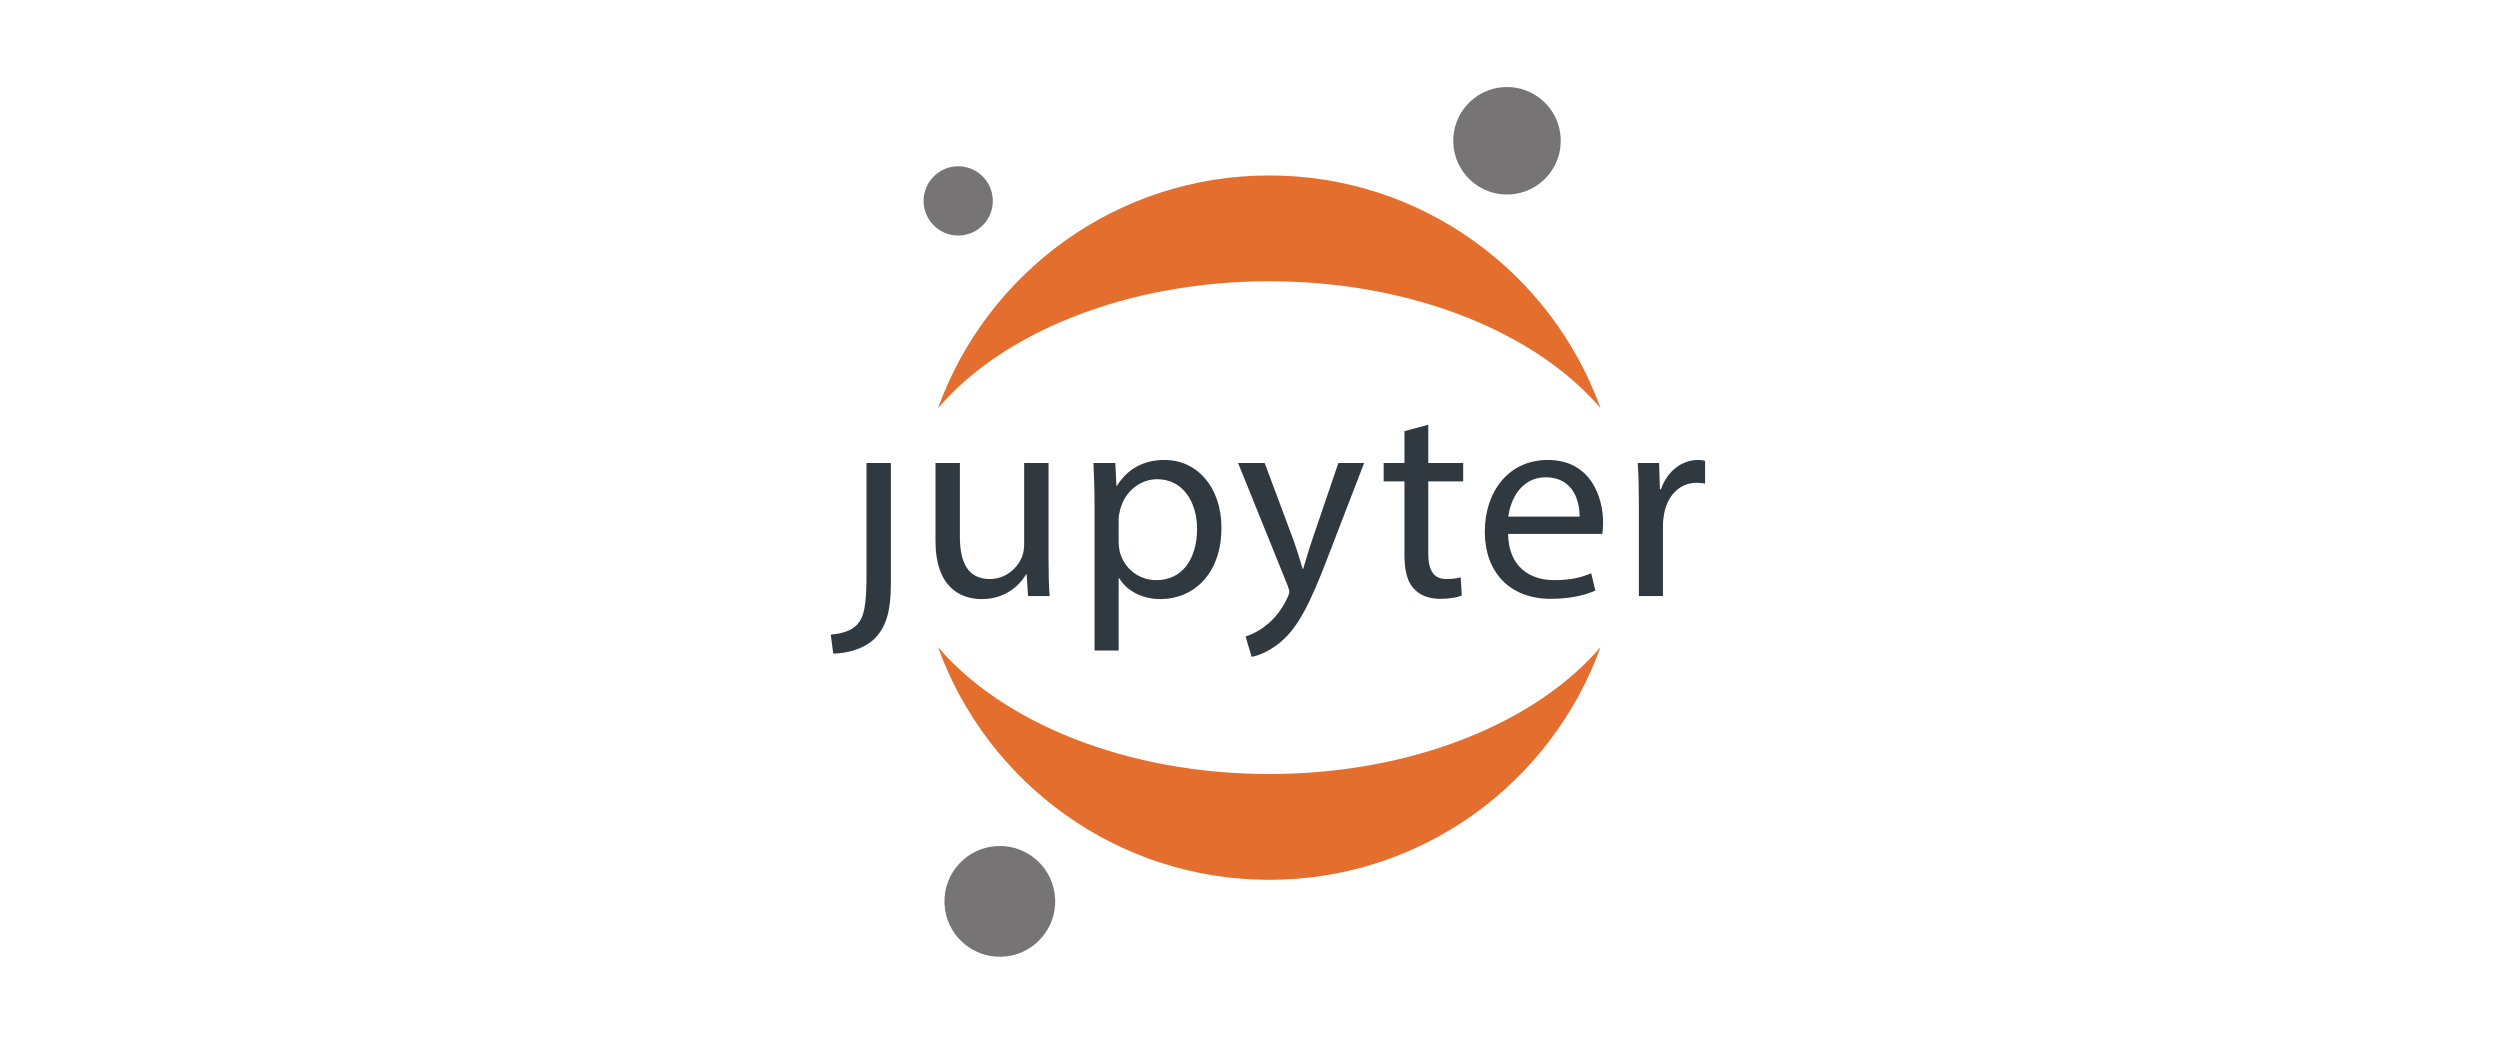
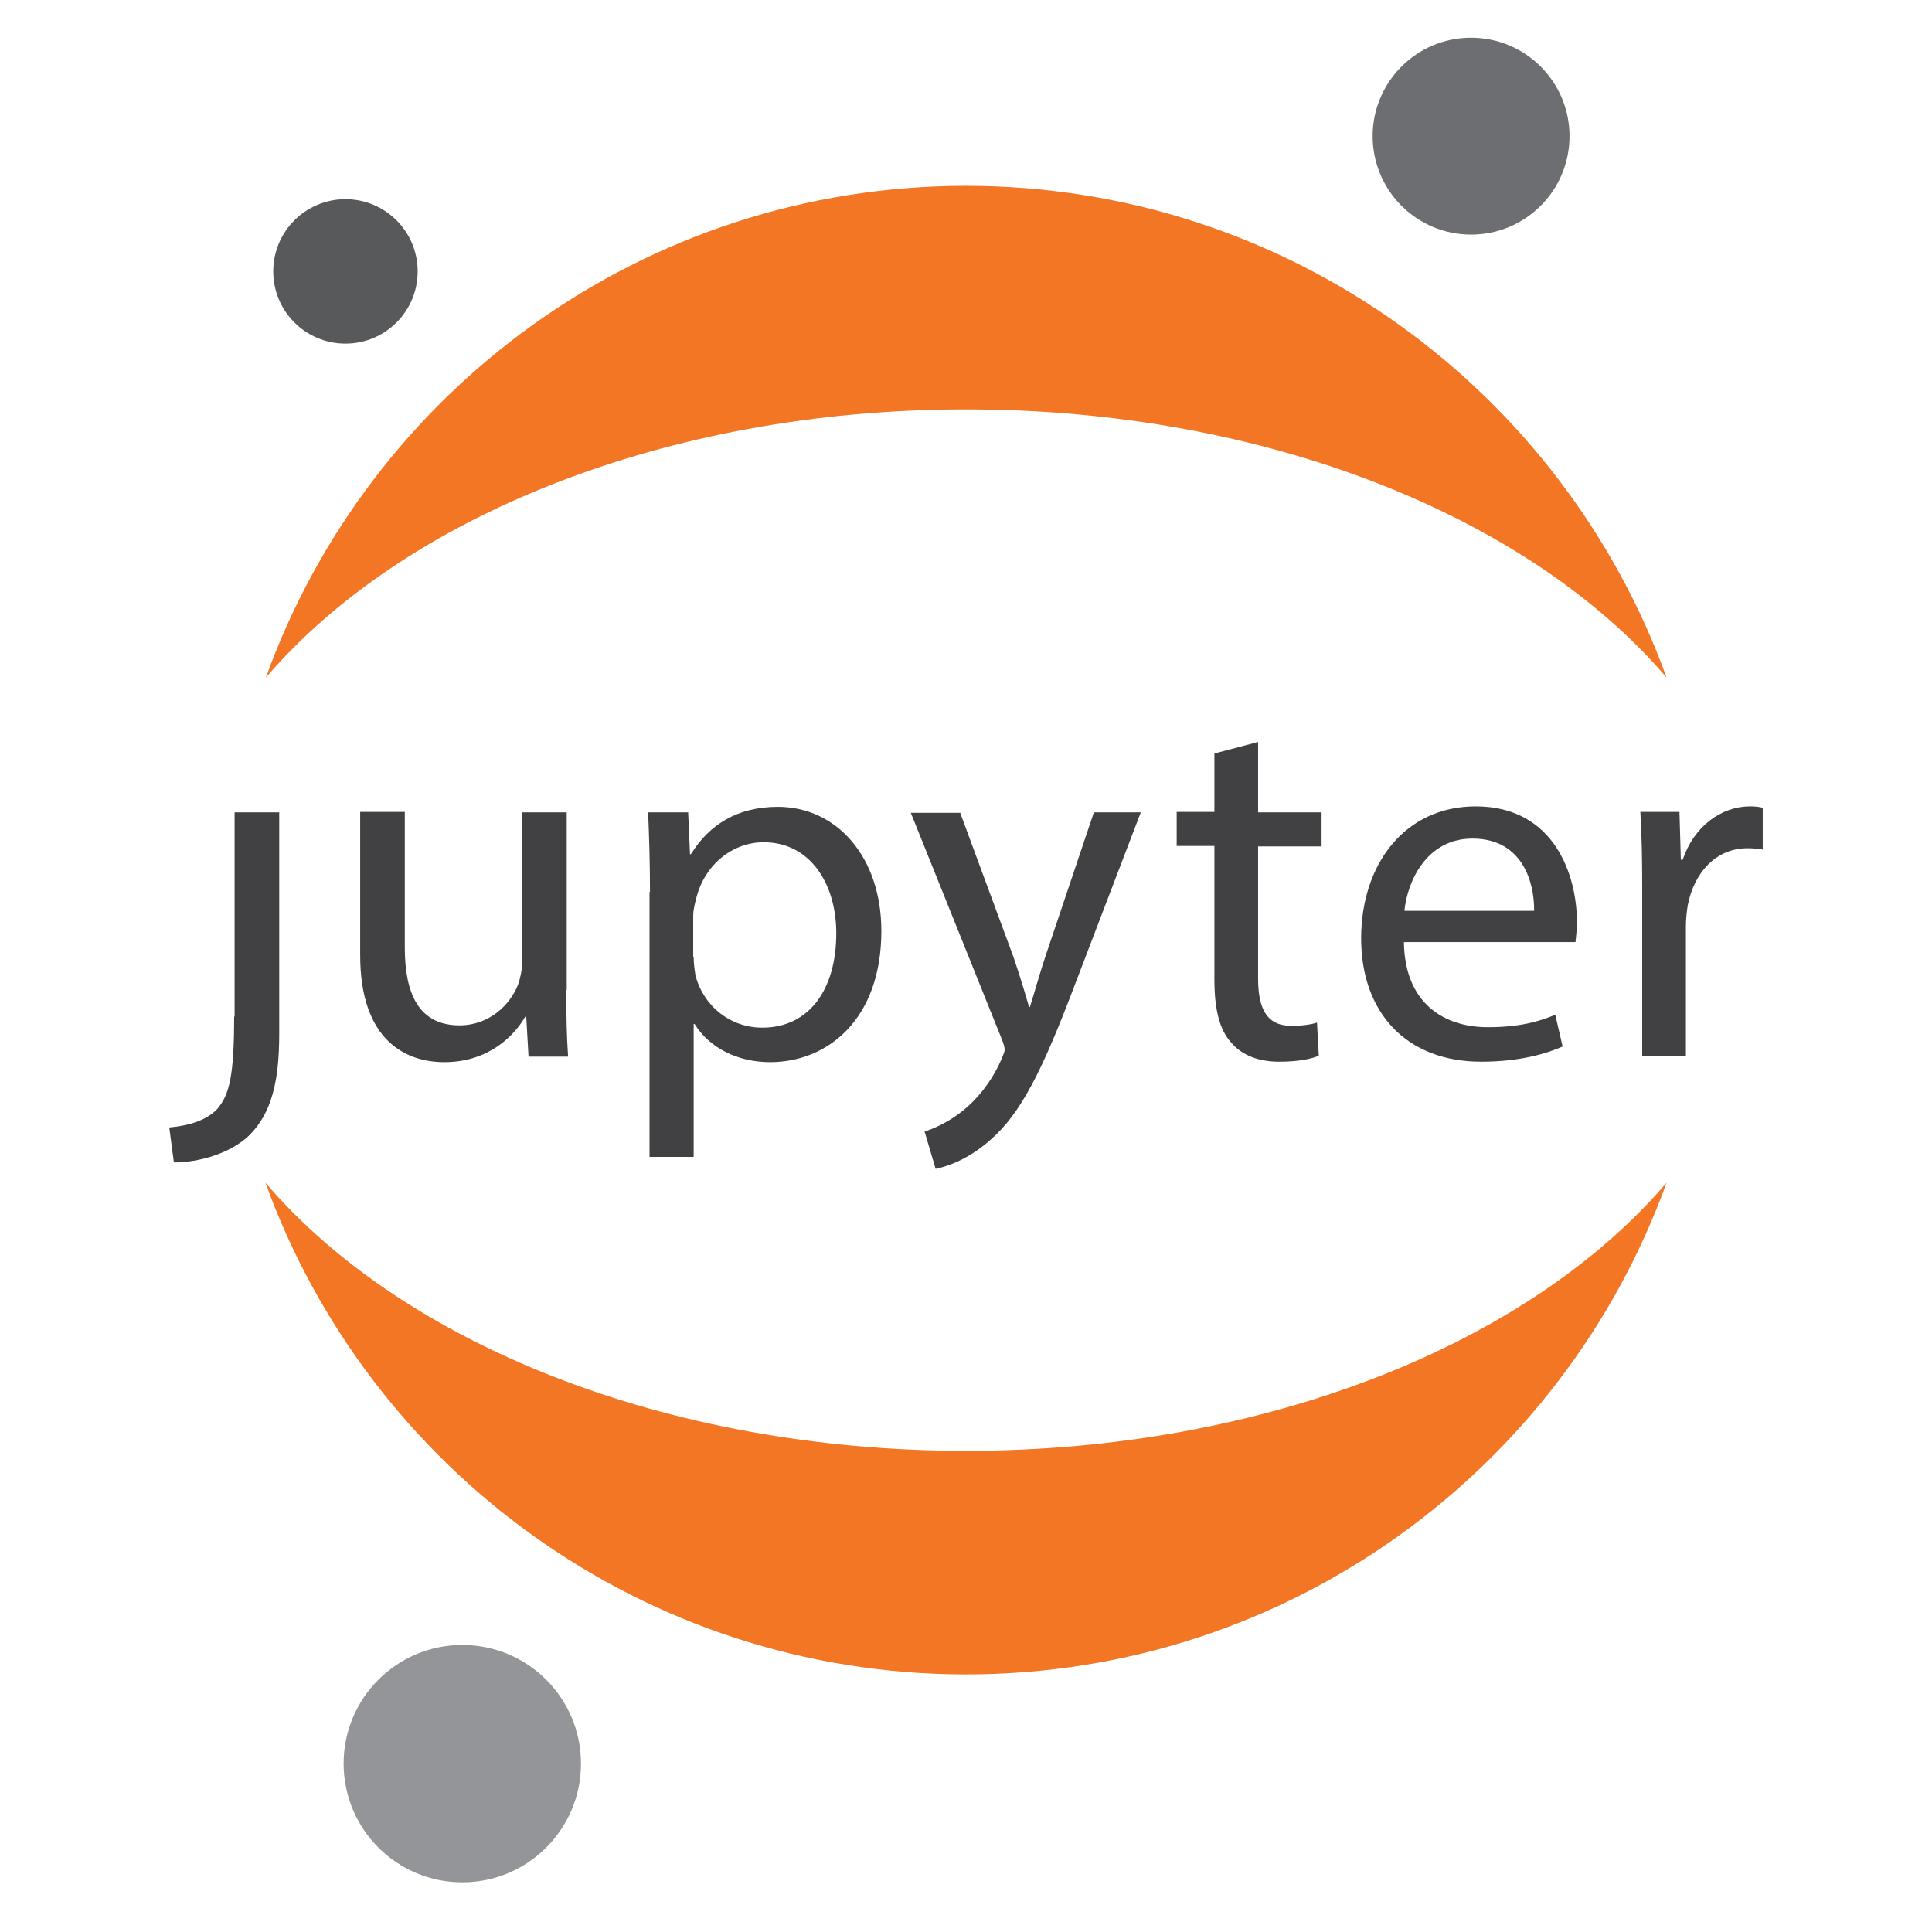
- <svg xmlns="http://www.w3.org/2000/svg" width="747px" height="313px" viewBox="0 0 747 313" version="1.1">
-   <defs />
-   <g id="Page-1" stroke="none" stroke-width="1" fill="none" fill-rule="evenodd">
-     <g id="Artboard">
-       <g id="Group-Copy-4-+-Group-+-Group-Copy">
-         <g id="Group-Copy-4" transform="translate(248, 26)">
-           <path d="M131.257,205.274 C88.668,205.274 51.58,189.962 32.273,167.34 C46.884,207.895 85.684,236.889 131.257,236.889 C176.831,236.889 215.631,207.895 230.242,167.34 C210.935,189.962 173.848,205.274 131.257,205.274" id="Fill-9" fill="#E46E2E" />
-           <path d="M131.257,58.041 C173.848,58.041 210.935,73.352 230.242,95.974 C215.631,55.42 176.831,26.425 131.257,26.425 C85.684,26.425 46.884,55.42 32.273,95.974 C51.58,73.352 88.668,58.041 131.257,58.041" id="Fill-10" fill="#E46E2E" />
-           <path d="M51.457,259.865 C42.325,260.256 34.605,253.17 34.214,244.038 C33.822,234.907 40.908,227.187 50.04,226.795 C59.172,226.404 66.892,233.49 67.283,242.622 C67.674,251.753 60.589,259.474 51.457,259.865 Z" id="Fill-11" fill="#767474" />
-           <path d="M38.757,44.365 C33.05,44.609 28.225,40.181 27.98,34.474 C27.736,28.766 32.164,23.941 37.872,23.696 C43.579,23.451 48.405,27.88 48.649,33.588 C48.894,39.295 44.465,44.121 38.757,44.365 Z" id="Fill-12" fill="#767474" />
-           <path d="M202.982,32.11 C194.119,32.489 186.626,25.613 186.247,16.75 C185.867,7.887 192.744,0.394 201.607,0.015 C210.47,-0.365 217.962,6.512 218.341,15.375 C218.721,24.238 211.844,31.73 202.982,32.11 Z" id="Fill-8" fill="#767474" />
-           <g id="Group-Copy" transform="translate(0, 100.8707)" fill="#313940">
-             <path d="M10.91,44.749 C10.91,54.281 10.165,57.403 8.178,59.703 C6.44,61.593 3.542,62.497 0.23,62.744 L0.975,68.413 C4.866,68.413 10.165,67.099 13.394,63.894 C16.954,60.279 18.196,55.266 18.196,47.543 L18.196,11.47 L10.91,11.47 L10.91,44.749" id="Fill-1" />
-             <path d="M65.305,40.394 C65.305,44.502 65.387,48.118 65.636,51.24 L59.178,51.24 L58.764,44.749 L58.599,44.749 C56.694,47.953 52.471,52.143 45.352,52.143 C39.06,52.143 31.525,48.693 31.525,34.725 L31.525,11.47 L38.812,11.47 L38.812,33.492 C38.812,41.051 41.129,46.146 47.753,46.146 C52.637,46.146 56.032,42.777 57.357,39.572 C57.771,38.504 58.019,37.189 58.019,35.874 L58.019,11.47 L65.305,11.47 L65.305,40.394" id="Fill-2" />
-             <path d="M79.049,24.453 C79.049,19.359 78.884,15.25 78.718,11.47 L85.259,11.47 L85.59,18.29 L85.756,18.29 C88.736,13.442 93.455,10.566 99.995,10.566 C109.682,10.566 116.968,18.701 116.968,30.78 C116.968,45.078 108.192,52.143 98.754,52.143 C93.455,52.143 88.819,49.843 86.418,45.899 L86.253,45.899 L86.253,67.509 L79.049,67.509 L79.049,24.453 L79.049,24.453 Z M86.253,35.053 C86.253,36.121 86.418,37.108 86.584,38.011 C87.908,43.023 92.296,46.474 97.512,46.474 C105.211,46.474 109.682,40.23 109.682,31.109 C109.682,23.139 105.46,16.318 97.761,16.318 C92.793,16.318 88.157,19.852 86.749,25.275 C86.501,26.179 86.253,27.247 86.253,28.233 L86.253,35.053 L86.253,35.053 Z" id="Fill-3" />
-             <path d="M129.884,11.47 L138.66,34.971 C139.571,37.601 140.564,40.722 141.227,43.106 L141.392,43.106 C142.138,40.722 142.966,37.682 143.959,34.806 L151.907,11.47 L159.607,11.47 L148.678,39.819 C143.462,53.458 139.902,60.443 134.935,64.716 C131.375,67.838 127.815,69.07 125.994,69.399 L124.172,63.319 C125.994,62.744 128.394,61.593 130.547,59.786 C132.534,58.224 135.018,55.43 136.674,51.733 C137.005,50.994 137.253,50.419 137.253,50.008 C137.253,49.596 137.088,49.022 136.756,48.118 L121.937,11.47 L129.884,11.47" id="Fill-4" />
-             <path d="M178.767,0.049 L178.767,11.47 L189.199,11.47 L189.199,16.976 L178.767,16.976 L178.767,38.422 C178.767,43.352 180.175,46.146 184.231,46.146 C186.135,46.146 187.543,45.899 188.454,45.653 L188.785,51.076 C187.377,51.651 185.142,52.062 182.328,52.062 C178.933,52.062 176.2,50.994 174.462,49.022 C172.393,46.885 171.647,43.352 171.647,38.668 L171.647,16.976 L165.438,16.976 L165.438,11.47 L171.647,11.47 L171.647,1.939 L178.767,0.049" id="Fill-5" />
-             <path d="M202.612,32.67 C202.777,42.448 209.07,46.474 216.355,46.474 C221.571,46.474 224.717,45.571 227.449,44.42 L228.691,49.596 C226.124,50.747 221.737,52.062 215.361,52.062 C203.026,52.062 195.657,44.009 195.657,32.013 C195.657,20.016 202.777,10.566 214.451,10.566 C227.532,10.566 231.009,21.988 231.009,29.301 C231.009,30.78 230.844,31.93 230.761,32.67 L202.612,32.67 L202.612,32.67 Z M223.972,27.493 C224.055,22.892 222.068,15.743 213.871,15.743 C206.503,15.743 203.274,22.481 202.695,27.493 L223.972,27.493 L223.972,27.493 Z" id="Fill-6" />
-             <path d="M241.691,23.877 C241.691,19.194 241.608,15.167 241.359,11.47 L247.734,11.47 L247.983,19.277 L248.314,19.277 C250.135,13.936 254.523,10.566 259.408,10.566 C260.236,10.566 260.816,10.649 261.478,10.813 L261.478,17.633 C260.733,17.469 259.987,17.387 258.994,17.387 C253.86,17.387 250.218,21.248 249.225,26.671 C249.059,27.657 248.893,28.808 248.893,30.04 L248.893,51.24 L241.691,51.24 L241.691,23.877" id="Fill-7" />
-           </g>
-         </g>
-       </g>
-     </g>
+ <svg xmlns="http://www.w3.org/2000/svg" version="1.1" id="Layer_1" x="0px" y="0px" viewBox="0 0 420 420" enable-background="new 0 0 420 420" xml:space="preserve">
+   <g>
+     <path fill="#414042" d="M50.9,221c0,12.7-1,16.9-3.6,20c-2.3,2.5-6.1,3.7-10.5,4.1l1,7.6c5.2,0,12.2-1.8,16.5-6   c4.7-4.8,6.4-11.5,6.4-21.9v-48.2h-9.7V221z" />
+     <path fill="#414042" d="M123.1,215.2c0,5.5,0.1,10.3,0.4,14.5h-8.6l-0.5-8.7h-0.2c-2.5,4.3-8.1,9.9-17.6,9.9   c-8.3,0-18.3-4.6-18.3-23.3v-31.1h9.7V206c0,10.1,3.1,16.9,11.9,16.9c6.5,0,11-4.5,12.7-8.8c0.5-1.4,0.9-3.2,0.9-4.9v-32.6h9.7   V215.2z" />
+     <path fill="#414042" d="M141.3,193.9c0-6.8-0.2-12.3-0.4-17.3h8.7l0.4,9.1h0.2c4-6.5,10.2-10.3,18.9-10.3c12.8,0,22.5,10.9,22.5,27   c0,19.1-11.6,28.5-24.2,28.5c-7,0-13.2-3.1-16.4-8.3h-0.2v28.9h-9.6V193.9z M150.8,208.1c0,1.4,0.2,2.7,0.4,4   c1.8,6.7,7.6,11.3,14.5,11.3c10.2,0,16.1-8.3,16.1-20.5c0-10.7-5.6-19.8-15.8-19.8c-6.6,0-12.7,4.7-14.6,12c-0.3,1.2-0.7,2.6-0.7,4   V208.1z" />
+     <path fill="#414042" d="M208.7,176.6l11.6,31.4c1.2,3.5,2.5,7.7,3.4,10.9h0.2c1-3.2,2.1-7.2,3.4-11.1l10.5-31.2h10.2l-14.5,37.9   c-6.9,18.2-11.6,27.6-18.2,33.3c-4.7,4.2-9.4,5.8-11.9,6.3l-2.4-8.1c2.4-0.8,5.6-2.3,8.5-4.7c2.6-2.1,5.9-5.8,8.1-10.8   c0.4-1,0.8-1.8,0.8-2.3c0-0.5-0.2-1.3-0.7-2.5l-19.7-49H208.7z" />
+     <path fill="#414042" d="M273.5,161.3v15.3h13.8v7.4h-13.8v28.7c0,6.6,1.9,10.3,7.2,10.3c2.5,0,4.4-0.3,5.6-0.7l0.4,7.2   c-1.9,0.8-4.8,1.3-8.6,1.3c-4.5,0-8.1-1.4-10.4-4.1c-2.7-2.9-3.7-7.6-3.7-13.8v-29h-8.2v-7.4h8.2v-12.7L273.5,161.3z" />
+     <path fill="#414042" d="M305.2,204.9c0.2,13.1,8.6,18.4,18.2,18.4c6.9,0,11.1-1.2,14.7-2.7l1.6,6.9c-3.4,1.5-9.2,3.3-17.7,3.3   c-16.4,0-26.1-10.8-26.1-26.8s9.4-28.7,24.9-28.7c17.3,0,22,15.3,22,25c0,2-0.2,3.5-0.3,4.5H305.2z M333.5,198   c0.1-6.1-2.5-15.7-13.4-15.7c-9.8,0-14.1,9-14.8,15.7H333.5z" />
+     <path fill="#414042" d="M357,193.1c0-6.3-0.1-11.6-0.4-16.6h8.5l0.3,10.4h0.4c2.4-7.1,8.2-11.6,14.7-11.6c1.1,0,1.9,0.1,2.7,0.3   v9.1c-1-0.2-2-0.3-3.3-0.3c-6.8,0-11.6,5.2-13,12.4c-0.2,1.3-0.4,2.9-0.4,4.5v28.3H357V193.1z" />
  </g>
+   <circle fill="#6D6E71" cx="319.8" cy="29.6" r="21.4" />
+   <g>
+     <path fill="#F37625" d="M210,315.4c-65.5,0-122.6-23.5-152.3-58.3C80.2,319.4,139.9,364,210,364s129.8-44.6,152.3-106.9   C332.6,291.9,275.5,315.4,210,315.4z" />
+     <path fill="#F37625" d="M210,89c65.5,0,122.6,23.5,152.3,58.3C339.8,85,280.1,40.4,210,40.4S80.2,85,57.8,147.3   C87.5,112.6,144.5,89,210,89z" />
+   </g>
+   <circle fill="#939598" cx="100.5" cy="383.4" r="25.8" />
+   <circle fill="#58595B" cx="75.1" cy="59" r="15.7" />
</svg>
